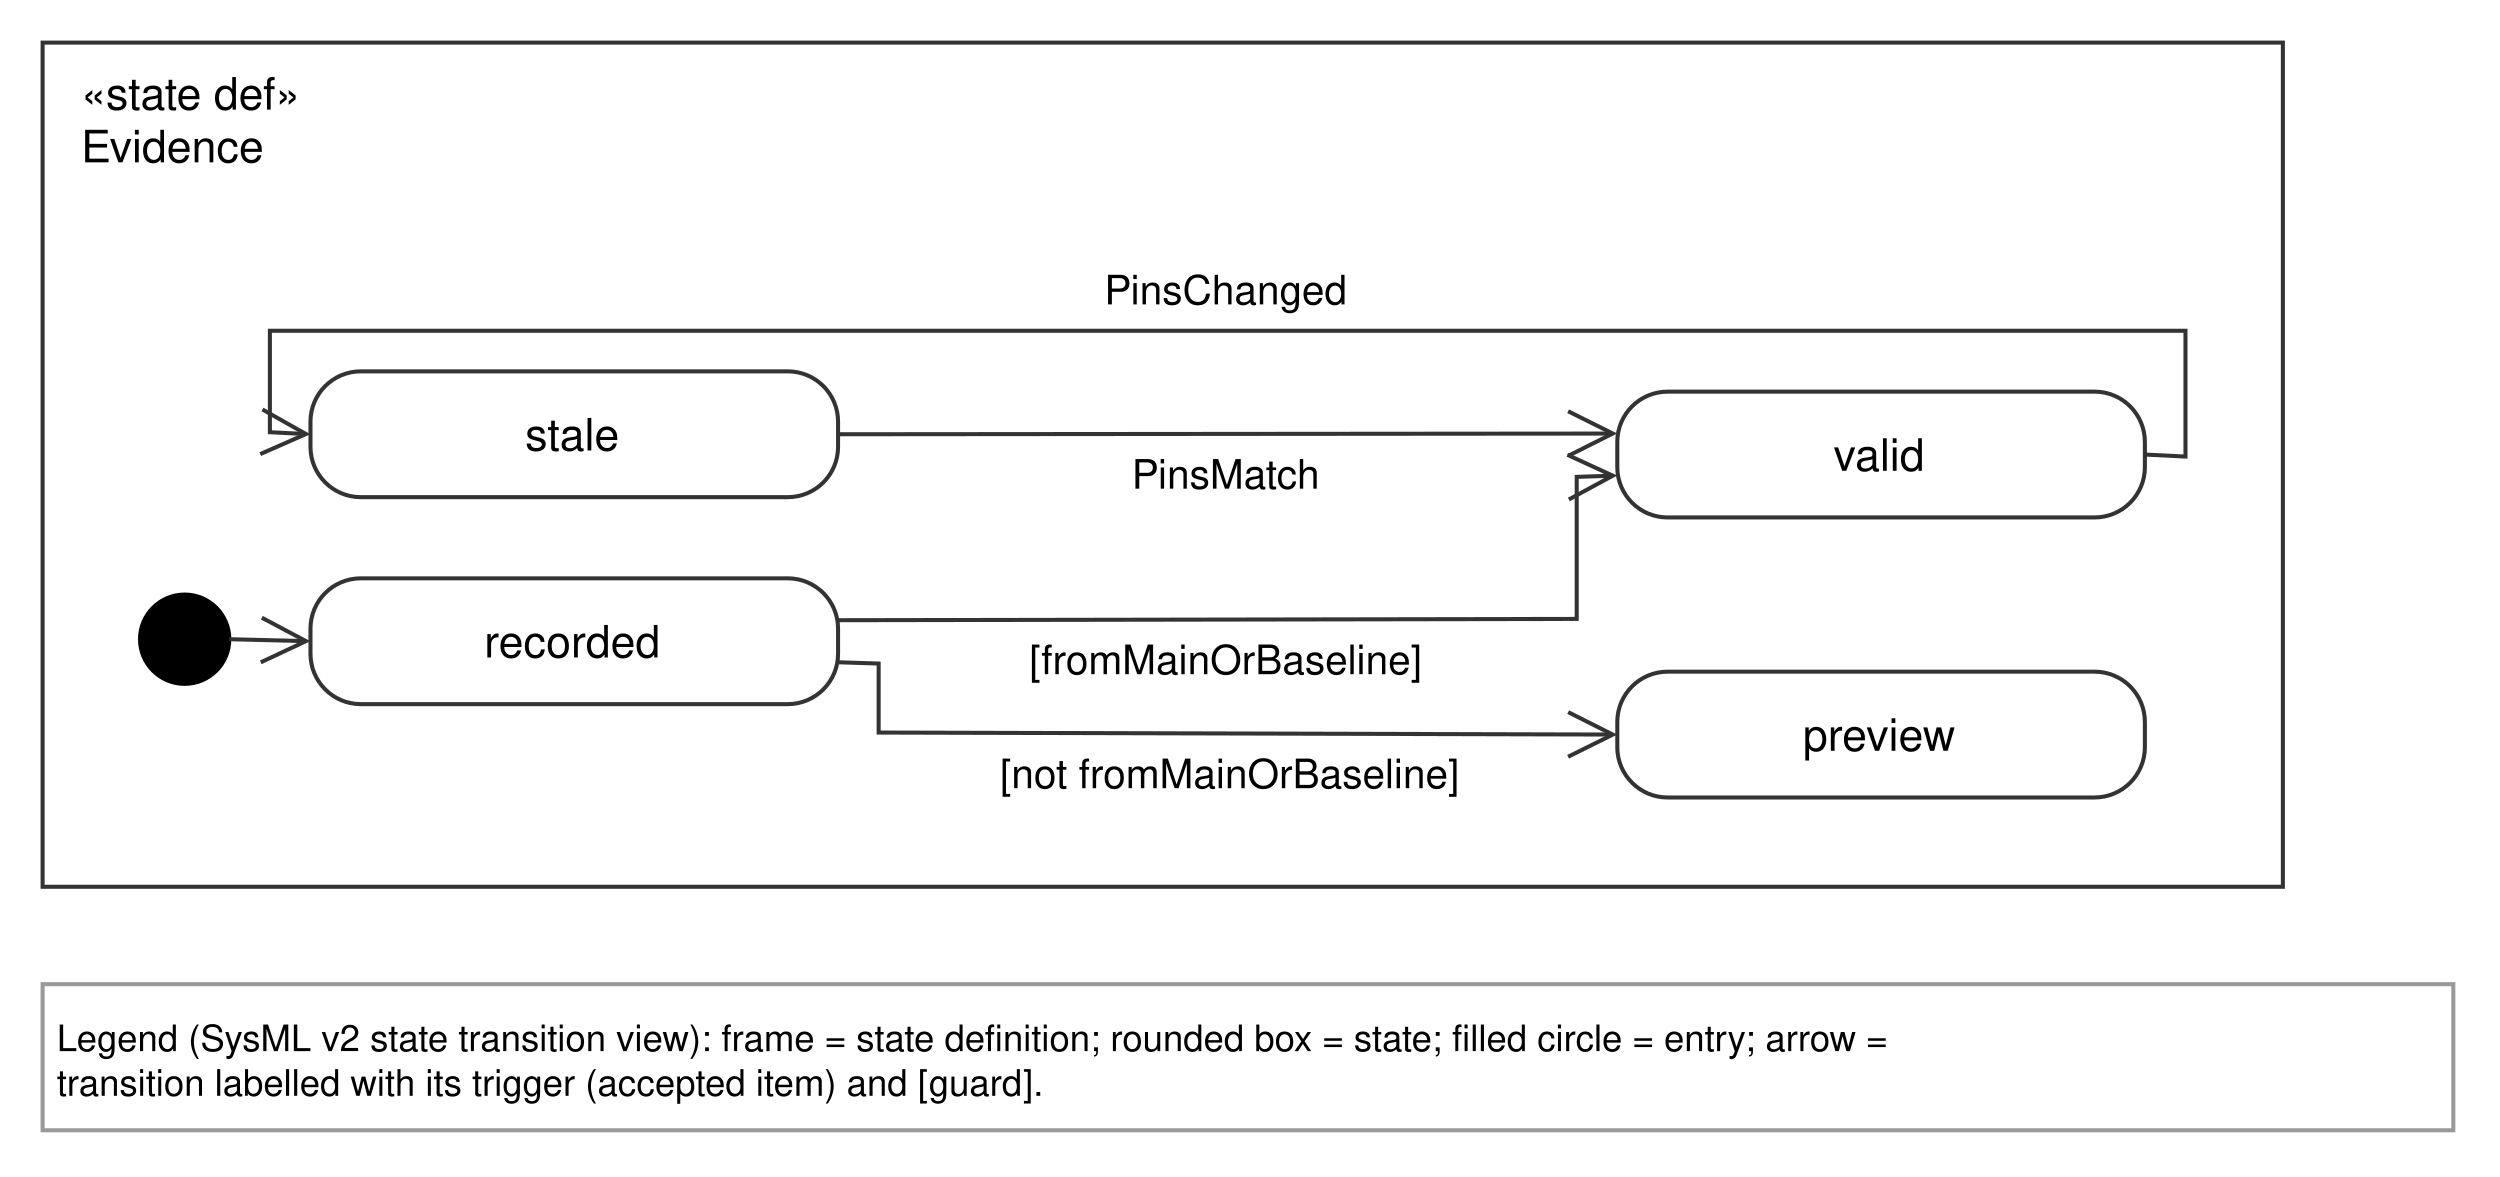
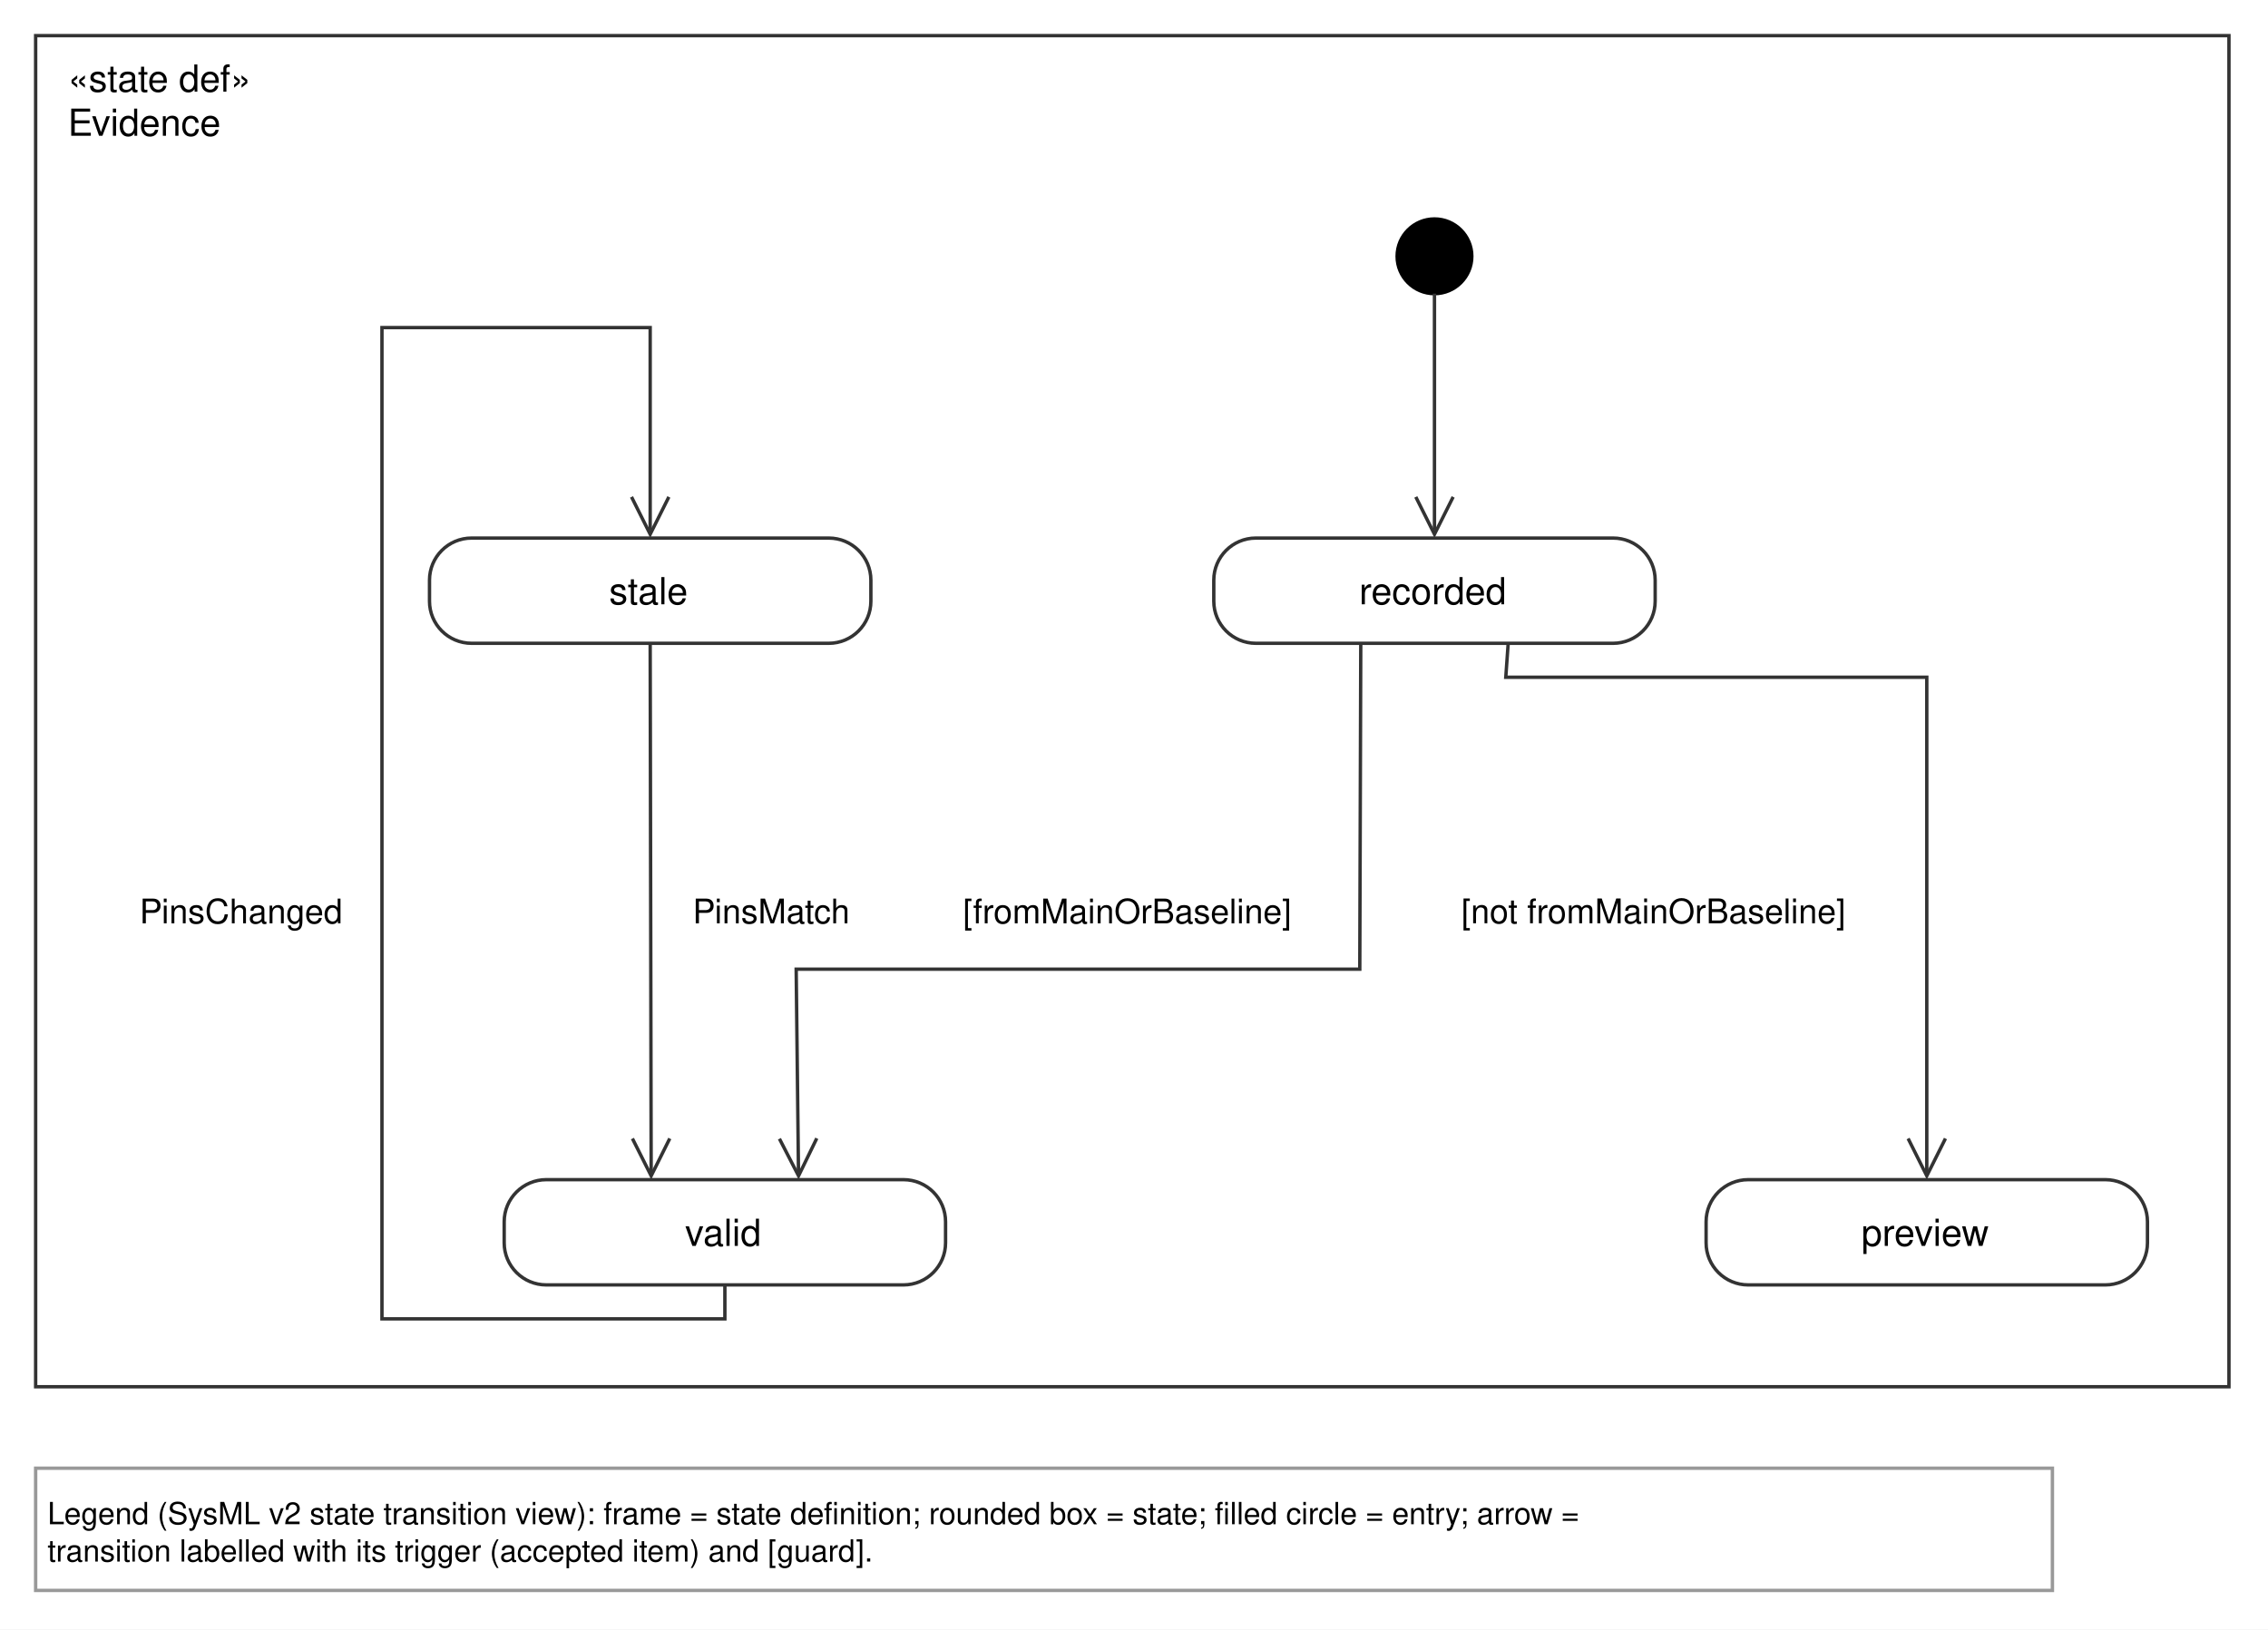
- <svg xmlns="http://www.w3.org/2000/svg" xmlns:xlink="http://www.w3.org/1999/xlink" style="background: #ffffff; background-color: light-dark(#ffffff, #121212);" version="1.1" width="616px" height="290px" viewBox="0 0 616 290" id="xd-view-evidenceStatus" content="&lt;mxfile host=&quot;xdmod-curatrix&quot;&gt;   &lt;diagram id=&quot;view:evidenceStatus&quot; name=&quot;evidenceStatus&quot;&gt;     &lt;mxGraphModel grid=&quot;1&quot; gridSize=&quot;10&quot; page=&quot;0&quot;&gt;       &lt;root&gt;         &lt;mxCell id=&quot;0&quot; /&gt;         &lt;mxCell id=&quot;1&quot; parent=&quot;0&quot; /&gt;         &lt;object id=&quot;XdmodLifecycle::Evidence&quot; label=&quot;«state def»&amp;#10;Evidence&quot; sysml_kind=&quot;StateDefinition&quot; trace_id=&quot;XD-ADR-0120&quot; link=&quot;need:XD-ADR-0120&quot; tooltip=&quot;A HIL run record on the evidence branch (XD-RULE-0012, XD-RULE-0013). A new run writes a new record; a record never changes.&quot;&gt;           &lt;mxCell style=&quot;html=0;fontFamily=Helvetica;fontSize=11;strokeColor=#333333;rounded=0;container=1;collapsible=0;verticalAlign=top;align=left;spacingLeft=8;fillColor=none;&quot; parent=&quot;1&quot; vertex=&quot;1&quot;&gt;             &lt;mxGeometry x=&quot;12&quot; y=&quot;12&quot; width=&quot;552&quot; height=&quot;208&quot; as=&quot;geometry&quot; /&gt;           &lt;/mxCell&gt;         &lt;/object&gt;         &lt;object id=&quot;xd-legend&quot; label=&quot;Legend (SysML v2 state transition view): frame = state definition; rounded box = state; filled circle = entry; arrow =&amp;#10;transition labelled with its trigger (accepted item) and [guard].&quot; sysml_kind=&quot;legend&quot;&gt;           &lt;mxCell style=&quot;text;html=0;align=left;verticalAlign=top;fontFamily=Helvetica;fontSize=9;fillColor=#FFFFFF;strokeColor=#999999;spacing=4;&quot; parent=&quot;1&quot; vertex=&quot;1&quot;&gt;             &lt;mxGeometry x=&quot;12&quot; y=&quot;244&quot; width=&quot;594&quot; height=&quot;36&quot; as=&quot;geometry&quot; /&gt;           &lt;/mxCell&gt;         &lt;/object&gt;         &lt;object id=&quot;XdmodLifecycle::Evidence::entry&quot; label=&quot;&quot; sysml_kind=&quot;entry&quot;&gt;           &lt;mxCell style=&quot;ellipse;html=0;aspect=fixed;fillColor=#000000;strokeColor=#000000;noLabel=1;&quot; parent=&quot;XdmodLifecycle::Evidence&quot; vertex=&quot;1&quot;&gt;             &lt;mxGeometry x=&quot;24&quot; y=&quot;136&quot; width=&quot;22&quot; height=&quot;22&quot; as=&quot;geometry&quot; /&gt;           &lt;/mxCell&gt;         &lt;/object&gt;         &lt;object id=&quot;XdmodLifecycle::Evidence::preview&quot; label=&quot;preview&quot; sysml_kind=&quot;StateUsage&quot; tooltip=&quot;from a PR branch: shown, never counted&quot;&gt;           &lt;mxCell style=&quot;html=0;fontFamily=Helvetica;fontSize=11;strokeColor=#333333;rounded=1;arcSize=40;fillColor=#FFFFFF;&quot; parent=&quot;XdmodLifecycle::Evidence&quot; vertex=&quot;1&quot;&gt;             &lt;mxGeometry x=&quot;388&quot; y=&quot;155&quot; width=&quot;130&quot; height=&quot;31&quot; as=&quot;geometry&quot; /&gt;           &lt;/mxCell&gt;         &lt;/object&gt;         &lt;object id=&quot;XdmodLifecycle::Evidence::recorded&quot; label=&quot;recorded&quot; sysml_kind=&quot;StateUsage&quot;&gt;           &lt;mxCell style=&quot;html=0;fontFamily=Helvetica;fontSize=11;strokeColor=#333333;rounded=1;arcSize=40;fillColor=#FFFFFF;&quot; parent=&quot;XdmodLifecycle::Evidence&quot; vertex=&quot;1&quot;&gt;             &lt;mxGeometry x=&quot;66&quot; y=&quot;132&quot; width=&quot;130&quot; height=&quot;31&quot; as=&quot;geometry&quot; /&gt;           &lt;/mxCell&gt;         &lt;/object&gt;         &lt;object id=&quot;XdmodLifecycle::Evidence::stale&quot; label=&quot;stale&quot; sysml_kind=&quot;StateUsage&quot; tooltip=&quot;SHAs differ: a new run is needed&quot;&gt;           &lt;mxCell style=&quot;html=0;fontFamily=Helvetica;fontSize=11;strokeColor=#333333;rounded=1;arcSize=40;fillColor=#FFFFFF;&quot; parent=&quot;XdmodLifecycle::Evidence&quot; vertex=&quot;1&quot;&gt;             &lt;mxGeometry x=&quot;66&quot; y=&quot;81&quot; width=&quot;130&quot; height=&quot;31&quot; as=&quot;geometry&quot; /&gt;           &lt;/mxCell&gt;         &lt;/object&gt;         &lt;object id=&quot;XdmodLifecycle::Evidence::valid&quot; label=&quot;valid&quot; sysml_kind=&quot;StateUsage&quot; tooltip=&quot;counts as a test result&quot;&gt;           &lt;mxCell style=&quot;html=0;fontFamily=Helvetica;fontSize=11;strokeColor=#333333;rounded=1;arcSize=40;fillColor=#FFFFFF;&quot; parent=&quot;XdmodLifecycle::Evidence&quot; vertex=&quot;1&quot;&gt;             &lt;mxGeometry x=&quot;388&quot; y=&quot;86&quot; width=&quot;130&quot; height=&quot;31&quot; as=&quot;geometry&quot; /&gt;           &lt;/mxCell&gt;         &lt;/object&gt;         &lt;object id=&quot;XdmodLifecycle::Evidence::entry-&amp;gt;XdmodLifecycle::Evidence::recorded&quot; label=&quot;&quot; sysml_kind=&quot;SuccessionAsUsage&quot;&gt;           &lt;mxCell style=&quot;html=0;rounded=0;endSize=10;startSize=14;fontFamily=Helvetica;fontSize=10;labelBackgroundColor=#FFFFFF;strokeColor=#333333;endArrow=open;exitX=1.000;exitY=0.500;exitDx=0;exitDy=0;exitPerimeter=0;entryX=0.000;entryY=0.500;entryDx=0;entryDy=0;entryPerimeter=0;&quot; parent=&quot;1&quot; edge=&quot;1&quot; source=&quot;XdmodLifecycle::Evidence::entry&quot; target=&quot;XdmodLifecycle::Evidence::recorded&quot;&gt;             &lt;mxGeometry relative=&quot;1&quot; as=&quot;geometry&quot; /&gt;           &lt;/mxCell&gt;         &lt;/object&gt;         &lt;object id=&quot;XdmodLifecycle::Evidence::recorded-&amp;gt;XdmodLifecycle::Evidence::preview:[not fromMainOrBaseline]&quot; label=&quot;[not fromMainOrBaseline]&quot; sysml_kind=&quot;TransitionUsage&quot;&gt;           &lt;mxCell style=&quot;html=0;rounded=0;endSize=10;startSize=14;fontFamily=Helvetica;fontSize=10;labelBackgroundColor=#FFFFFF;strokeColor=#333333;endArrow=open;exitX=1.000;exitY=0.667;exitDx=0;exitDy=0;exitPerimeter=0;entryX=0.000;entryY=0.500;entryDx=0;entryDy=0;entryPerimeter=0;&quot; parent=&quot;1&quot; edge=&quot;1&quot; source=&quot;XdmodLifecycle::Evidence::recorded&quot; target=&quot;XdmodLifecycle::Evidence::preview&quot;&gt;             &lt;mxGeometry relative=&quot;1&quot; as=&quot;geometry&quot;&gt;               &lt;Array as=&quot;points&quot;&gt;                 &lt;mxPoint x=&quot;218&quot; y=&quot;165&quot; /&gt;                 &lt;mxPoint x=&quot;218&quot; y=&quot;182&quot; /&gt;               &lt;/Array&gt;               &lt;mxPoint x=&quot;9&quot; y=&quot;10&quot; as=&quot;offset&quot; /&gt;             &lt;/mxGeometry&gt;           &lt;/mxCell&gt;         &lt;/object&gt;         &lt;object id=&quot;XdmodLifecycle::Evidence::recorded-&amp;gt;XdmodLifecycle::Evidence::valid:[fromMainOrBaseline]&quot; label=&quot;[fromMainOrBaseline]&quot; sysml_kind=&quot;TransitionUsage&quot;&gt;           &lt;mxCell style=&quot;html=0;rounded=0;endSize=10;startSize=14;fontFamily=Helvetica;fontSize=10;labelBackgroundColor=#FFFFFF;strokeColor=#333333;endArrow=open;exitX=1.000;exitY=0.333;exitDx=0;exitDy=0;exitPerimeter=0;entryX=0.000;entryY=0.667;entryDx=0;entryDy=0;entryPerimeter=0;&quot; parent=&quot;1&quot; edge=&quot;1&quot; source=&quot;XdmodLifecycle::Evidence::recorded&quot; target=&quot;XdmodLifecycle::Evidence::valid&quot;&gt;             &lt;mxGeometry relative=&quot;1&quot; as=&quot;geometry&quot;&gt;               &lt;Array as=&quot;points&quot;&gt;                 &lt;mxPoint x=&quot;390&quot; y=&quot;154&quot; /&gt;                 &lt;mxPoint x=&quot;390&quot; y=&quot;119&quot; /&gt;               &lt;/Array&gt;               &lt;mxPoint x=&quot;-18&quot; y=&quot;10&quot; as=&quot;offset&quot; /&gt;             &lt;/mxGeometry&gt;           &lt;/mxCell&gt;         &lt;/object&gt;         &lt;object id=&quot;XdmodLifecycle::Evidence::stale-&amp;gt;XdmodLifecycle::Evidence::valid:PinsMatch&quot; label=&quot;PinsMatch&quot; sysml_kind=&quot;TransitionUsage&quot;&gt;           &lt;mxCell style=&quot;html=0;rounded=0;endSize=10;startSize=14;fontFamily=Helvetica;fontSize=10;labelBackgroundColor=#FFFFFF;strokeColor=#333333;endArrow=open;exitX=1.000;exitY=0.500;exitDx=0;exitDy=0;exitPerimeter=0;entryX=0.000;entryY=0.333;entryDx=0;entryDy=0;entryPerimeter=0;&quot; parent=&quot;1&quot; edge=&quot;1&quot; source=&quot;XdmodLifecycle::Evidence::stale&quot; target=&quot;XdmodLifecycle::Evidence::valid&quot;&gt;             &lt;mxGeometry relative=&quot;1&quot; as=&quot;geometry&quot;&gt;               &lt;mxPoint x=&quot;0&quot; y=&quot;10&quot; as=&quot;offset&quot; /&gt;             &lt;/mxGeometry&gt;           &lt;/mxCell&gt;         &lt;/object&gt;         &lt;object id=&quot;XdmodLifecycle::Evidence::valid-&amp;gt;XdmodLifecycle::Evidence::stale:PinsChanged&quot; label=&quot;PinsChanged&quot; sysml_kind=&quot;TransitionUsage&quot;&gt;           &lt;mxCell style=&quot;html=0;rounded=0;endSize=10;startSize=14;fontFamily=Helvetica;fontSize=10;labelBackgroundColor=#FFFFFF;strokeColor=#333333;endArrow=open;exitX=1.000;exitY=0.500;exitDx=0;exitDy=0;exitPerimeter=0;entryX=0.000;entryY=0.500;entryDx=0;entryDy=0;entryPerimeter=0;&quot; parent=&quot;1&quot; edge=&quot;1&quot; source=&quot;XdmodLifecycle::Evidence::valid&quot; target=&quot;XdmodLifecycle::Evidence::stale&quot;&gt;             &lt;mxGeometry relative=&quot;1&quot; as=&quot;geometry&quot;&gt;               &lt;Array as=&quot;points&quot;&gt;                 &lt;mxPoint x=&quot;540&quot; y=&quot;114&quot; /&gt;                 &lt;mxPoint x=&quot;540&quot; y=&quot;83&quot; /&gt;                 &lt;mxPoint x=&quot;68&quot; y=&quot;83&quot; /&gt;                 &lt;mxPoint x=&quot;68&quot; y=&quot;108&quot; /&gt;               &lt;/Array&gt;               &lt;mxPoint x=&quot;-3&quot; y=&quot;-10&quot; as=&quot;offset&quot; /&gt;             &lt;/mxGeometry&gt;           &lt;/mxCell&gt;         &lt;/object&gt;       &lt;/root&gt;     &lt;/mxGraphModel&gt;   &lt;/diagram&gt; &lt;/mxfile&gt; " data-xdmod-hash="sha256:c806b165114c59085c52e09a0e03ea86a6a73e3729041e372b416341e23c7770">
+ <svg xmlns="http://www.w3.org/2000/svg" xmlns:xlink="http://www.w3.org/1999/xlink" style="background: #ffffff; background-color: light-dark(#ffffff, #121212);" version="1.1" width="668px" height="480px" viewBox="0 0 668 480" id="xd-view-evidenceStatus" content="&lt;mxfile host=&quot;xdmod-curatrix&quot;&gt;   &lt;diagram id=&quot;view:evidenceStatus&quot; name=&quot;evidenceStatus&quot;&gt;     &lt;mxGraphModel grid=&quot;1&quot; gridSize=&quot;10&quot; page=&quot;0&quot;&gt;       &lt;root&gt;         &lt;mxCell id=&quot;0&quot; /&gt;         &lt;mxCell id=&quot;1&quot; parent=&quot;0&quot; /&gt;         &lt;object id=&quot;XdmodLifecycle::Evidence&quot; label=&quot;«state def»&amp;#10;Evidence&quot; sysml_kind=&quot;StateDefinition&quot; trace_id=&quot;XD-ADR-0120&quot; link=&quot;need:XD-ADR-0120&quot; tooltip=&quot;A HIL run record on the evidence branch (XD-RULE-0012, XD-RULE-0013). A new run writes a new record; a record never changes.&quot;&gt;           &lt;mxCell style=&quot;html=0;fontFamily=Helvetica;fontSize=11;strokeColor=#333333;rounded=0;container=1;collapsible=0;verticalAlign=top;align=left;spacingLeft=8;fillColor=none;&quot; parent=&quot;1&quot; vertex=&quot;1&quot;&gt;             &lt;mxGeometry x=&quot;12&quot; y=&quot;12&quot; width=&quot;646&quot; height=&quot;398&quot; as=&quot;geometry&quot; /&gt;           &lt;/mxCell&gt;         &lt;/object&gt;         &lt;object id=&quot;xd-legend&quot; label=&quot;Legend (SysML v2 state transition view): frame = state definition; rounded box = state; filled circle = entry; arrow =&amp;#10;transition labelled with its trigger (accepted item) and [guard].&quot; sysml_kind=&quot;legend&quot;&gt;           &lt;mxCell style=&quot;text;html=0;align=left;verticalAlign=top;fontFamily=Helvetica;fontSize=9;fillColor=#FFFFFF;strokeColor=#999999;spacing=4;&quot; parent=&quot;1&quot; vertex=&quot;1&quot;&gt;             &lt;mxGeometry x=&quot;12&quot; y=&quot;434&quot; width=&quot;594&quot; height=&quot;36&quot; as=&quot;geometry&quot; /&gt;           &lt;/mxCell&gt;         &lt;/object&gt;         &lt;object id=&quot;XdmodLifecycle::Evidence::entry&quot; label=&quot;&quot; sysml_kind=&quot;entry&quot;&gt;           &lt;mxCell style=&quot;ellipse;html=0;aspect=fixed;fillColor=#000000;strokeColor=#000000;noLabel=1;&quot; parent=&quot;XdmodLifecycle::Evidence&quot; vertex=&quot;1&quot;&gt;             &lt;mxGeometry x=&quot;401&quot; y=&quot;54&quot; width=&quot;22&quot; height=&quot;22&quot; as=&quot;geometry&quot; /&gt;           &lt;/mxCell&gt;         &lt;/object&gt;         &lt;object id=&quot;XdmodLifecycle::Evidence::preview&quot; label=&quot;preview&quot; sysml_kind=&quot;StateUsage&quot; tooltip=&quot;from a PR branch: shown, never counted&quot;&gt;           &lt;mxCell style=&quot;html=0;fontFamily=Helvetica;fontSize=11;strokeColor=#333333;rounded=1;arcSize=40;fillColor=#FFFFFF;&quot; parent=&quot;XdmodLifecycle::Evidence&quot; vertex=&quot;1&quot;&gt;             &lt;mxGeometry x=&quot;492&quot; y=&quot;337&quot; width=&quot;130&quot; height=&quot;31&quot; as=&quot;geometry&quot; /&gt;           &lt;/mxCell&gt;         &lt;/object&gt;         &lt;object id=&quot;XdmodLifecycle::Evidence::recorded&quot; label=&quot;recorded&quot; sysml_kind=&quot;StateUsage&quot;&gt;           &lt;mxCell style=&quot;html=0;fontFamily=Helvetica;fontSize=11;strokeColor=#333333;rounded=1;arcSize=40;fillColor=#FFFFFF;&quot; parent=&quot;XdmodLifecycle::Evidence&quot; vertex=&quot;1&quot;&gt;             &lt;mxGeometry x=&quot;347&quot; y=&quot;148&quot; width=&quot;130&quot; height=&quot;31&quot; as=&quot;geometry&quot; /&gt;           &lt;/mxCell&gt;         &lt;/object&gt;         &lt;object id=&quot;XdmodLifecycle::Evidence::stale&quot; label=&quot;stale&quot; sysml_kind=&quot;StateUsage&quot; tooltip=&quot;SHAs differ: a new run is needed&quot;&gt;           &lt;mxCell style=&quot;html=0;fontFamily=Helvetica;fontSize=11;strokeColor=#333333;rounded=1;arcSize=40;fillColor=#FFFFFF;&quot; parent=&quot;XdmodLifecycle::Evidence&quot; vertex=&quot;1&quot;&gt;             &lt;mxGeometry x=&quot;116&quot; y=&quot;148&quot; width=&quot;130&quot; height=&quot;31&quot; as=&quot;geometry&quot; /&gt;           &lt;/mxCell&gt;         &lt;/object&gt;         &lt;object id=&quot;XdmodLifecycle::Evidence::valid&quot; label=&quot;valid&quot; sysml_kind=&quot;StateUsage&quot; tooltip=&quot;counts as a test result&quot;&gt;           &lt;mxCell style=&quot;html=0;fontFamily=Helvetica;fontSize=11;strokeColor=#333333;rounded=1;arcSize=40;fillColor=#FFFFFF;&quot; parent=&quot;XdmodLifecycle::Evidence&quot; vertex=&quot;1&quot;&gt;             &lt;mxGeometry x=&quot;138&quot; y=&quot;337&quot; width=&quot;130&quot; height=&quot;31&quot; as=&quot;geometry&quot; /&gt;           &lt;/mxCell&gt;         &lt;/object&gt;         &lt;object id=&quot;XdmodLifecycle::Evidence::entry-&amp;gt;XdmodLifecycle::Evidence::recorded&quot; label=&quot;&quot; sysml_kind=&quot;SuccessionAsUsage&quot;&gt;           &lt;mxCell style=&quot;html=0;rounded=0;endSize=10;startSize=14;fontFamily=Helvetica;fontSize=10;labelBackgroundColor=#FFFFFF;strokeColor=#333333;endArrow=open;exitX=0.500;exitY=1.000;exitDx=0;exitDy=0;exitPerimeter=0;entryX=0.500;entryY=0.000;entryDx=0;entryDy=0;entryPerimeter=0;&quot; parent=&quot;1&quot; edge=&quot;1&quot; source=&quot;XdmodLifecycle::Evidence::entry&quot; target=&quot;XdmodLifecycle::Evidence::recorded&quot;&gt;             &lt;mxGeometry relative=&quot;1&quot; as=&quot;geometry&quot; /&gt;           &lt;/mxCell&gt;         &lt;/object&gt;         &lt;object id=&quot;XdmodLifecycle::Evidence::recorded-&amp;gt;XdmodLifecycle::Evidence::preview:[not fromMainOrBaseline]&quot; label=&quot;[not fromMainOrBaseline]&quot; sysml_kind=&quot;TransitionUsage&quot;&gt;           &lt;mxCell style=&quot;html=0;rounded=0;endSize=10;startSize=14;fontFamily=Helvetica;fontSize=10;labelBackgroundColor=#FFFFFF;strokeColor=#333333;endArrow=open;exitX=0.667;exitY=1.000;exitDx=0;exitDy=0;exitPerimeter=0;entryX=0.500;entryY=0.000;entryDx=0;entryDy=0;entryPerimeter=0;&quot; parent=&quot;1&quot; edge=&quot;1&quot; source=&quot;XdmodLifecycle::Evidence::recorded&quot; target=&quot;XdmodLifecycle::Evidence::preview&quot;&gt;             &lt;mxGeometry relative=&quot;1&quot; as=&quot;geometry&quot;&gt;               &lt;Array as=&quot;points&quot;&gt;                 &lt;mxPoint x=&quot;445&quot; y=&quot;201&quot; /&gt;                 &lt;mxPoint x=&quot;569&quot; y=&quot;201&quot; /&gt;               &lt;/Array&gt;               &lt;mxPoint x=&quot;-80&quot; y=&quot;62&quot; as=&quot;offset&quot; /&gt;             &lt;/mxGeometry&gt;           &lt;/mxCell&gt;         &lt;/object&gt;         &lt;object id=&quot;XdmodLifecycle::Evidence::recorded-&amp;gt;XdmodLifecycle::Evidence::valid:[fromMainOrBaseline]&quot; label=&quot;[fromMainOrBaseline]&quot; sysml_kind=&quot;TransitionUsage&quot;&gt;           &lt;mxCell style=&quot;html=0;rounded=0;endSize=10;startSize=14;fontFamily=Helvetica;fontSize=10;labelBackgroundColor=#FFFFFF;strokeColor=#333333;endArrow=open;exitX=0.333;exitY=1.000;exitDx=0;exitDy=0;exitPerimeter=0;entryX=0.667;entryY=0.000;entryDx=0;entryDy=0;entryPerimeter=0;&quot; parent=&quot;1&quot; edge=&quot;1&quot; source=&quot;XdmodLifecycle::Evidence::recorded&quot; target=&quot;XdmodLifecycle::Evidence::valid&quot;&gt;             &lt;mxGeometry relative=&quot;1&quot; as=&quot;geometry&quot;&gt;               &lt;Array as=&quot;points&quot;&gt;                 &lt;mxPoint x=&quot;402&quot; y=&quot;287&quot; /&gt;                 &lt;mxPoint x=&quot;236&quot; y=&quot;287&quot; /&gt;               &lt;/Array&gt;               &lt;mxPoint x=&quot;-2&quot; y=&quot;-17&quot; as=&quot;offset&quot; /&gt;             &lt;/mxGeometry&gt;           &lt;/mxCell&gt;         &lt;/object&gt;         &lt;object id=&quot;XdmodLifecycle::Evidence::stale-&amp;gt;XdmodLifecycle::Evidence::valid:PinsMatch&quot; label=&quot;PinsMatch&quot; sysml_kind=&quot;TransitionUsage&quot;&gt;           &lt;mxCell style=&quot;html=0;rounded=0;endSize=10;startSize=14;fontFamily=Helvetica;fontSize=10;labelBackgroundColor=#FFFFFF;strokeColor=#333333;endArrow=open;exitX=0.500;exitY=1.000;exitDx=0;exitDy=0;exitPerimeter=0;entryX=0.333;entryY=0.000;entryDx=0;entryDy=0;entryPerimeter=0;&quot; parent=&quot;1&quot; edge=&quot;1&quot; source=&quot;XdmodLifecycle::Evidence::stale&quot; target=&quot;XdmodLifecycle::Evidence::valid&quot;&gt;             &lt;mxGeometry relative=&quot;1&quot; as=&quot;geometry&quot;&gt;               &lt;mxPoint x=&quot;36&quot; y=&quot;0&quot; as=&quot;offset&quot; /&gt;             &lt;/mxGeometry&gt;           &lt;/mxCell&gt;         &lt;/object&gt;         &lt;object id=&quot;XdmodLifecycle::Evidence::valid-&amp;gt;XdmodLifecycle::Evidence::stale:PinsChanged&quot; label=&quot;PinsChanged&quot; sysml_kind=&quot;TransitionUsage&quot;&gt;           &lt;mxCell style=&quot;html=0;rounded=0;endSize=10;startSize=14;fontFamily=Helvetica;fontSize=10;labelBackgroundColor=#FFFFFF;strokeColor=#333333;endArrow=open;exitX=0.500;exitY=1.000;exitDx=0;exitDy=0;exitPerimeter=0;entryX=0.500;entryY=0.000;entryDx=0;entryDy=0;entryPerimeter=0;&quot; parent=&quot;1&quot; edge=&quot;1&quot; source=&quot;XdmodLifecycle::Evidence::valid&quot; target=&quot;XdmodLifecycle::Evidence::stale&quot;&gt;             &lt;mxGeometry relative=&quot;1&quot; as=&quot;geometry&quot;&gt;               &lt;Array as=&quot;points&quot;&gt;                 &lt;mxPoint x=&quot;215&quot; y=&quot;390&quot; /&gt;                 &lt;mxPoint x=&quot;114&quot; y=&quot;390&quot; /&gt;                 &lt;mxPoint x=&quot;114&quot; y=&quot;98&quot; /&gt;                 &lt;mxPoint x=&quot;193&quot; y=&quot;98&quot; /&gt;               &lt;/Array&gt;               &lt;mxPoint x=&quot;-41&quot; y=&quot;41&quot; as=&quot;offset&quot; /&gt;             &lt;/mxGeometry&gt;           &lt;/mxCell&gt;         &lt;/object&gt;       &lt;/root&gt;     &lt;/mxGraphModel&gt;   &lt;/diagram&gt; &lt;/mxfile&gt; " data-xdmod-hash="sha256:bad3c06531e98db1ff6e9c6a61228d768a0efc1149614a2678f19e619593559d">
  <style type="text/css">@supports (color: light-dark(#000, #fff)) { #xd-view-evidenceStatus { --ge-adaptive-fg: light-dark(#000000, var(--ge-light-color, #ffffff)); } }</style>
  <defs />
  <rect fill="#ffffff" style="fill: light-dark(rgb(255, 255, 255), rgb(18, 18, 18));" width="100%" height="100%" x="0" y="0" />
  <g>
    <g data-cell-id="0">
      <g data-cell-id="1">
        <g data-cell-id="XdmodLifecycle::Evidence">
          <a xlink:href="need:XD-ADR-0120">
            <g transform="translate(0.5,0.5)">
-               <rect x="10" y="10" width="552" height="208" fill="none" stroke="#333333" style="stroke: light-dark(rgb(51, 51, 51), rgb(193, 193, 193));" pointer-events="all" />
+               <rect x="10" y="10" width="646" height="398" fill="none" stroke="#333333" style="stroke: light-dark(rgb(51, 51, 51), rgb(193, 193, 193));" pointer-events="all" />
            </g>
            <g>
              <g fill="#000000" style="fill: var(--ge-adaptive-fg, #000000);" font-family="Helvetica" text-anchor="start" font-size="11px">
                <text x="20" y="27">«state def»</text>
                <text x="20" y="40">Evidence</text>
              </g>
            </g>
          </a>
          <g data-cell-id="XdmodLifecycle::Evidence::entry">
            <g transform="translate(0.5,0.5)">
-               <ellipse cx="45" cy="157" rx="11" ry="11" fill="#000000" style="fill: light-dark(rgb(0, 0, 0), rgb(237, 237, 237)); stroke: light-dark(rgb(0, 0, 0), rgb(237, 237, 237));" stroke="#000000" pointer-events="all" />
+               <ellipse cx="422" cy="75" rx="11" ry="11" fill="#000000" style="fill: light-dark(rgb(0, 0, 0), rgb(237, 237, 237)); stroke: light-dark(rgb(0, 0, 0), rgb(237, 237, 237));" stroke="#000000" pointer-events="all" />
            </g>
          </g>
          <g data-cell-id="XdmodLifecycle::Evidence::preview">
            <g transform="translate(0.5,0.5)">
-               <rect x="398" y="165" width="130" height="31" rx="12.4" ry="12.4" fill="#ffffff" style="fill: light-dark(rgb(255, 255, 255), rgb(18, 18, 18)); stroke: light-dark(rgb(51, 51, 51), rgb(193, 193, 193));" stroke="#333333" pointer-events="all" />
+               <rect x="502" y="347" width="130" height="31" rx="12.4" ry="12.4" fill="#ffffff" style="fill: light-dark(rgb(255, 255, 255), rgb(18, 18, 18)); stroke: light-dark(rgb(51, 51, 51), rgb(193, 193, 193));" stroke="#333333" pointer-events="all" />
            </g>
            <g>
              <g fill="#000000" style="fill: var(--ge-adaptive-fg, #000000);" font-family="Helvetica" text-anchor="middle" font-size="11px">
-                 <text x="463" y="185">preview</text>
+                 <text x="567" y="367">preview</text>
              </g>
            </g>
          </g>
          <g data-cell-id="XdmodLifecycle::Evidence::recorded">
            <g transform="translate(0.5,0.5)">
-               <rect x="76" y="142" width="130" height="31" rx="12.4" ry="12.4" fill="#ffffff" style="fill: light-dark(rgb(255, 255, 255), rgb(18, 18, 18)); stroke: light-dark(rgb(51, 51, 51), rgb(193, 193, 193));" stroke="#333333" pointer-events="all" />
+               <rect x="357" y="158" width="130" height="31" rx="12.4" ry="12.4" fill="#ffffff" style="fill: light-dark(rgb(255, 255, 255), rgb(18, 18, 18)); stroke: light-dark(rgb(51, 51, 51), rgb(193, 193, 193));" stroke="#333333" pointer-events="all" />
            </g>
            <g>
              <g fill="#000000" style="fill: var(--ge-adaptive-fg, #000000);" font-family="Helvetica" text-anchor="middle" font-size="11px">
-                 <text x="141" y="162">recorded</text>
+                 <text x="422" y="178">recorded</text>
              </g>
            </g>
          </g>
          <g data-cell-id="XdmodLifecycle::Evidence::stale">
            <g transform="translate(0.5,0.5)">
-               <rect x="76" y="91" width="130" height="31" rx="12.4" ry="12.4" fill="#ffffff" style="fill: light-dark(rgb(255, 255, 255), rgb(18, 18, 18)); stroke: light-dark(rgb(51, 51, 51), rgb(193, 193, 193));" stroke="#333333" pointer-events="all" />
+               <rect x="126" y="158" width="130" height="31" rx="12.4" ry="12.4" fill="#ffffff" style="fill: light-dark(rgb(255, 255, 255), rgb(18, 18, 18)); stroke: light-dark(rgb(51, 51, 51), rgb(193, 193, 193));" stroke="#333333" pointer-events="all" />
            </g>
            <g>
              <g fill="#000000" style="fill: var(--ge-adaptive-fg, #000000);" font-family="Helvetica" text-anchor="middle" font-size="11px">
-                 <text x="141" y="111">stale</text>
+                 <text x="191" y="178">stale</text>
              </g>
            </g>
          </g>
          <g data-cell-id="XdmodLifecycle::Evidence::valid">
            <g transform="translate(0.5,0.5)">
-               <rect x="398" y="96" width="130" height="31" rx="12.4" ry="12.4" fill="#ffffff" style="fill: light-dark(rgb(255, 255, 255), rgb(18, 18, 18)); stroke: light-dark(rgb(51, 51, 51), rgb(193, 193, 193));" stroke="#333333" pointer-events="all" />
+               <rect x="148" y="347" width="130" height="31" rx="12.4" ry="12.4" fill="#ffffff" style="fill: light-dark(rgb(255, 255, 255), rgb(18, 18, 18)); stroke: light-dark(rgb(51, 51, 51), rgb(193, 193, 193));" stroke="#333333" pointer-events="all" />
            </g>
            <g>
              <g fill="#000000" style="fill: var(--ge-adaptive-fg, #000000);" font-family="Helvetica" text-anchor="middle" font-size="11px">
-                 <text x="463" y="116">valid</text>
+                 <text x="213" y="367">valid</text>
              </g>
            </g>
          </g>
        </g>
        <g data-cell-id="xd-legend">
          <g transform="translate(0.5,0.5)">
-             <rect x="10" y="242" width="594" height="36" fill="#ffffff" style="fill: light-dark(rgb(255, 255, 255), rgb(18, 18, 18)); stroke: light-dark(rgb(153, 153, 153), rgb(106, 106, 106));" stroke="#999999" pointer-events="all" />
+             <rect x="10" y="432" width="594" height="36" fill="#ffffff" style="fill: light-dark(rgb(255, 255, 255), rgb(18, 18, 18)); stroke: light-dark(rgb(153, 153, 153), rgb(106, 106, 106));" stroke="#999999" pointer-events="all" />
          </g>
          <g>
            <g fill="#000000" style="fill: var(--ge-adaptive-fg, #000000);" font-family="Helvetica" text-anchor="start" font-size="9px">
-               <text x="14" y="259">Legend (SysML v2 state transition view): frame = state definition; rounded box = state; filled circle = entry; arrow =</text>
-               <text x="14" y="270">transition labelled with its trigger (accepted item) and [guard].</text>
+               <text x="14" y="449">Legend (SysML v2 state transition view): frame = state definition; rounded box = state; filled circle = entry; arrow =</text>
+               <text x="14" y="460">transition labelled with its trigger (accepted item) and [guard].</text>
            </g>
          </g>
        </g>
        <g data-cell-id="XdmodLifecycle::Evidence::entry-&gt;XdmodLifecycle::Evidence::recorded">
          <g transform="translate(0.5,0.5)">
-             <path d="M 56 157 L 73.76 157.44" fill="none" stroke="#333333" style="stroke: light-dark(rgb(51, 51, 51), rgb(193, 193, 193));" stroke-miterlimit="10" pointer-events="stroke" />
-             <path d="M 63.75 162.7 L 74.88 157.47 L 64.02 151.7" fill="none" stroke="#333333" style="stroke: light-dark(rgb(51, 51, 51), rgb(193, 193, 193));" stroke-miterlimit="10" pointer-events="all" />
+             <path d="M 422 86 L 422 155.76" fill="none" stroke="#333333" style="stroke: light-dark(rgb(51, 51, 51), rgb(193, 193, 193));" stroke-miterlimit="10" pointer-events="stroke" />
+             <path d="M 416.5 145.88 L 422 156.88 L 427.5 145.88" fill="none" stroke="#333333" style="stroke: light-dark(rgb(51, 51, 51), rgb(193, 193, 193));" stroke-miterlimit="10" pointer-events="all" />
          </g>
        </g>
        <g data-cell-id="XdmodLifecycle::Evidence::recorded-&gt;XdmodLifecycle::Evidence::preview:[not fromMainOrBaseline]">
          <g transform="translate(0.5,0.5)">
-             <path d="M 206 162.68 L 216 163 L 216 180 L 395.76 180.49" fill="none" stroke="#333333" style="stroke: light-dark(rgb(51, 51, 51), rgb(193, 193, 193));" stroke-miterlimit="10" pointer-events="stroke" />
-             <path d="M 385.87 185.97 L 396.88 180.5 L 385.9 174.97" fill="none" stroke="#333333" style="stroke: light-dark(rgb(51, 51, 51), rgb(193, 193, 193));" stroke-miterlimit="10" pointer-events="all" />
+             <path d="M 443.71 189 L 443 199 L 567 199 L 567 344.76" fill="none" stroke="#333333" style="stroke: light-dark(rgb(51, 51, 51), rgb(193, 193, 193));" stroke-miterlimit="10" pointer-events="stroke" />
+             <path d="M 561.5 334.88 L 567 345.88 L 572.5 334.88" fill="none" stroke="#333333" style="stroke: light-dark(rgb(51, 51, 51), rgb(193, 193, 193));" stroke-miterlimit="10" pointer-events="all" />
          </g>
          <g>
            <g fill="#000000" style="fill: var(--ge-adaptive-fg, #000000);" font-family="Helvetica" text-anchor="middle" font-size="10px">
-               <rect fill="#FFFFFF" stroke="none" x="246" y="185" width="115" height="13" style="fill: light-dark(rgb(255, 255, 255), rgb(18, 18, 18));" stroke-width="0" />
-               <text x="302.99" y="194.21">[not fromMainOrBaseline]</text>
+               <rect fill="#FFFFFF" stroke="none" x="430" y="262" width="115" height="13" style="fill: light-dark(rgb(255, 255, 255), rgb(18, 18, 18));" stroke-width="0" />
+               <text x="487" y="271.97">[not fromMainOrBaseline]</text>
            </g>
          </g>
        </g>
        <g data-cell-id="XdmodLifecycle::Evidence::recorded-&gt;XdmodLifecycle::Evidence::valid:[fromMainOrBaseline]">
          <g transform="translate(0.5,0.5)">
-             <path d="M 206 152.32 L 388 152 L 388 117 L 395.77 116.75" fill="none" stroke="#333333" style="stroke: light-dark(rgb(51, 51, 51), rgb(193, 193, 193));" stroke-miterlimit="10" pointer-events="stroke" />
-             <path d="M 386.07 122.57 L 396.88 116.71 L 385.71 111.57" fill="none" stroke="#333333" style="stroke: light-dark(rgb(51, 51, 51), rgb(193, 193, 193));" stroke-miterlimit="10" pointer-events="all" />
+             <path d="M 400.29 189 L 400 285 L 234 285 L 234.68 344.76" fill="none" stroke="#333333" style="stroke: light-dark(rgb(51, 51, 51), rgb(193, 193, 193));" stroke-miterlimit="10" pointer-events="stroke" />
+             <path d="M 229.07 334.95 L 234.7 345.88 L 240.07 334.82" fill="none" stroke="#333333" style="stroke: light-dark(rgb(51, 51, 51), rgb(193, 193, 193));" stroke-miterlimit="10" pointer-events="all" />
          </g>
          <g>
            <g fill="#000000" style="fill: var(--ge-adaptive-fg, #000000);" font-family="Helvetica" text-anchor="middle" font-size="10px">
-               <rect fill="#FFFFFF" stroke="none" x="253" y="157" width="99" height="13" style="fill: light-dark(rgb(255, 255, 255), rgb(18, 18, 18));" stroke-width="0" />
-               <text x="302" y="166.12">[fromMainOrBaseline]</text>
+               <rect fill="#FFFFFF" stroke="none" x="283" y="263" width="99" height="13" style="fill: light-dark(rgb(255, 255, 255), rgb(18, 18, 18));" stroke-width="0" />
+               <text x="332" y="272">[fromMainOrBaseline]</text>
            </g>
          </g>
        </g>
        <g data-cell-id="XdmodLifecycle::Evidence::stale-&gt;XdmodLifecycle::Evidence::valid:PinsMatch">
          <g transform="translate(0.5,0.5)">
-             <path d="M 206 106.5 L 395.76 106.33" fill="none" stroke="#333333" style="stroke: light-dark(rgb(51, 51, 51), rgb(193, 193, 193));" stroke-miterlimit="10" pointer-events="stroke" />
-             <path d="M 385.89 111.83 L 396.88 106.32 L 385.88 100.83" fill="none" stroke="#333333" style="stroke: light-dark(rgb(51, 51, 51), rgb(193, 193, 193));" stroke-miterlimit="10" pointer-events="all" />
+             <path d="M 191 189 L 191.29 344.76" fill="none" stroke="#333333" style="stroke: light-dark(rgb(51, 51, 51), rgb(193, 193, 193));" stroke-miterlimit="10" pointer-events="stroke" />
+             <path d="M 185.77 334.89 L 191.29 345.88 L 196.77 334.87" fill="none" stroke="#333333" style="stroke: light-dark(rgb(51, 51, 51), rgb(193, 193, 193));" stroke-miterlimit="10" pointer-events="all" />
          </g>
          <g>
            <g fill="#000000" style="fill: var(--ge-adaptive-fg, #000000);" font-family="Helvetica" text-anchor="middle" font-size="10px">
-               <rect fill="#FFFFFF" stroke="none" x="278" y="111" width="48" height="13" style="fill: light-dark(rgb(255, 255, 255), rgb(18, 18, 18));" stroke-width="0" />
-               <text x="302" y="120.41">PinsMatch</text>
+               <rect fill="#FFFFFF" stroke="none" x="204" y="262" width="48" height="13" style="fill: light-dark(rgb(255, 255, 255), rgb(18, 18, 18));" stroke-width="0" />
+               <text x="227.15" y="272">PinsMatch</text>
            </g>
          </g>
        </g>
        <g data-cell-id="XdmodLifecycle::Evidence::valid-&gt;XdmodLifecycle::Evidence::stale:PinsChanged">
          <g transform="translate(0.5,0.5)">
-             <path d="M 528 111.5 L 538 112 L 538 81 L 66 81 L 66 106 L 73.77 106.39" fill="none" stroke="#333333" style="stroke: light-dark(rgb(51, 51, 51), rgb(193, 193, 193));" stroke-miterlimit="10" pointer-events="stroke" />
-             <path d="M 63.62 111.39 L 74.88 106.44 L 64.17 100.4" fill="none" stroke="#333333" style="stroke: light-dark(rgb(51, 51, 51), rgb(193, 193, 193));" stroke-miterlimit="10" pointer-events="all" />
+             <path d="M 213 378 L 213 388 L 112 388 L 112 96 L 191 96 L 191 155.76" fill="none" stroke="#333333" style="stroke: light-dark(rgb(51, 51, 51), rgb(193, 193, 193));" stroke-miterlimit="10" pointer-events="stroke" />
+             <path d="M 185.5 145.88 L 191 156.88 L 196.5 145.88" fill="none" stroke="#333333" style="stroke: light-dark(rgb(51, 51, 51), rgb(193, 193, 193));" stroke-miterlimit="10" pointer-events="all" />
          </g>
          <g>
            <g fill="#000000" style="fill: var(--ge-adaptive-fg, #000000);" font-family="Helvetica" text-anchor="middle" font-size="10px">
-               <rect fill="#FFFFFF" stroke="none" x="272" y="66" width="62" height="13" style="fill: light-dark(rgb(255, 255, 255), rgb(18, 18, 18));" stroke-width="0" />
-               <text x="302.01" y="75">PinsChanged</text>
+               <rect fill="#FFFFFF" stroke="none" x="41" y="263" width="62" height="13" style="fill: light-dark(rgb(255, 255, 255), rgb(18, 18, 18));" stroke-width="0" />
+               <text x="71" y="272">PinsChanged</text>
            </g>
          </g>
        </g>
      </g>
    </g>
  </g>
</svg>
